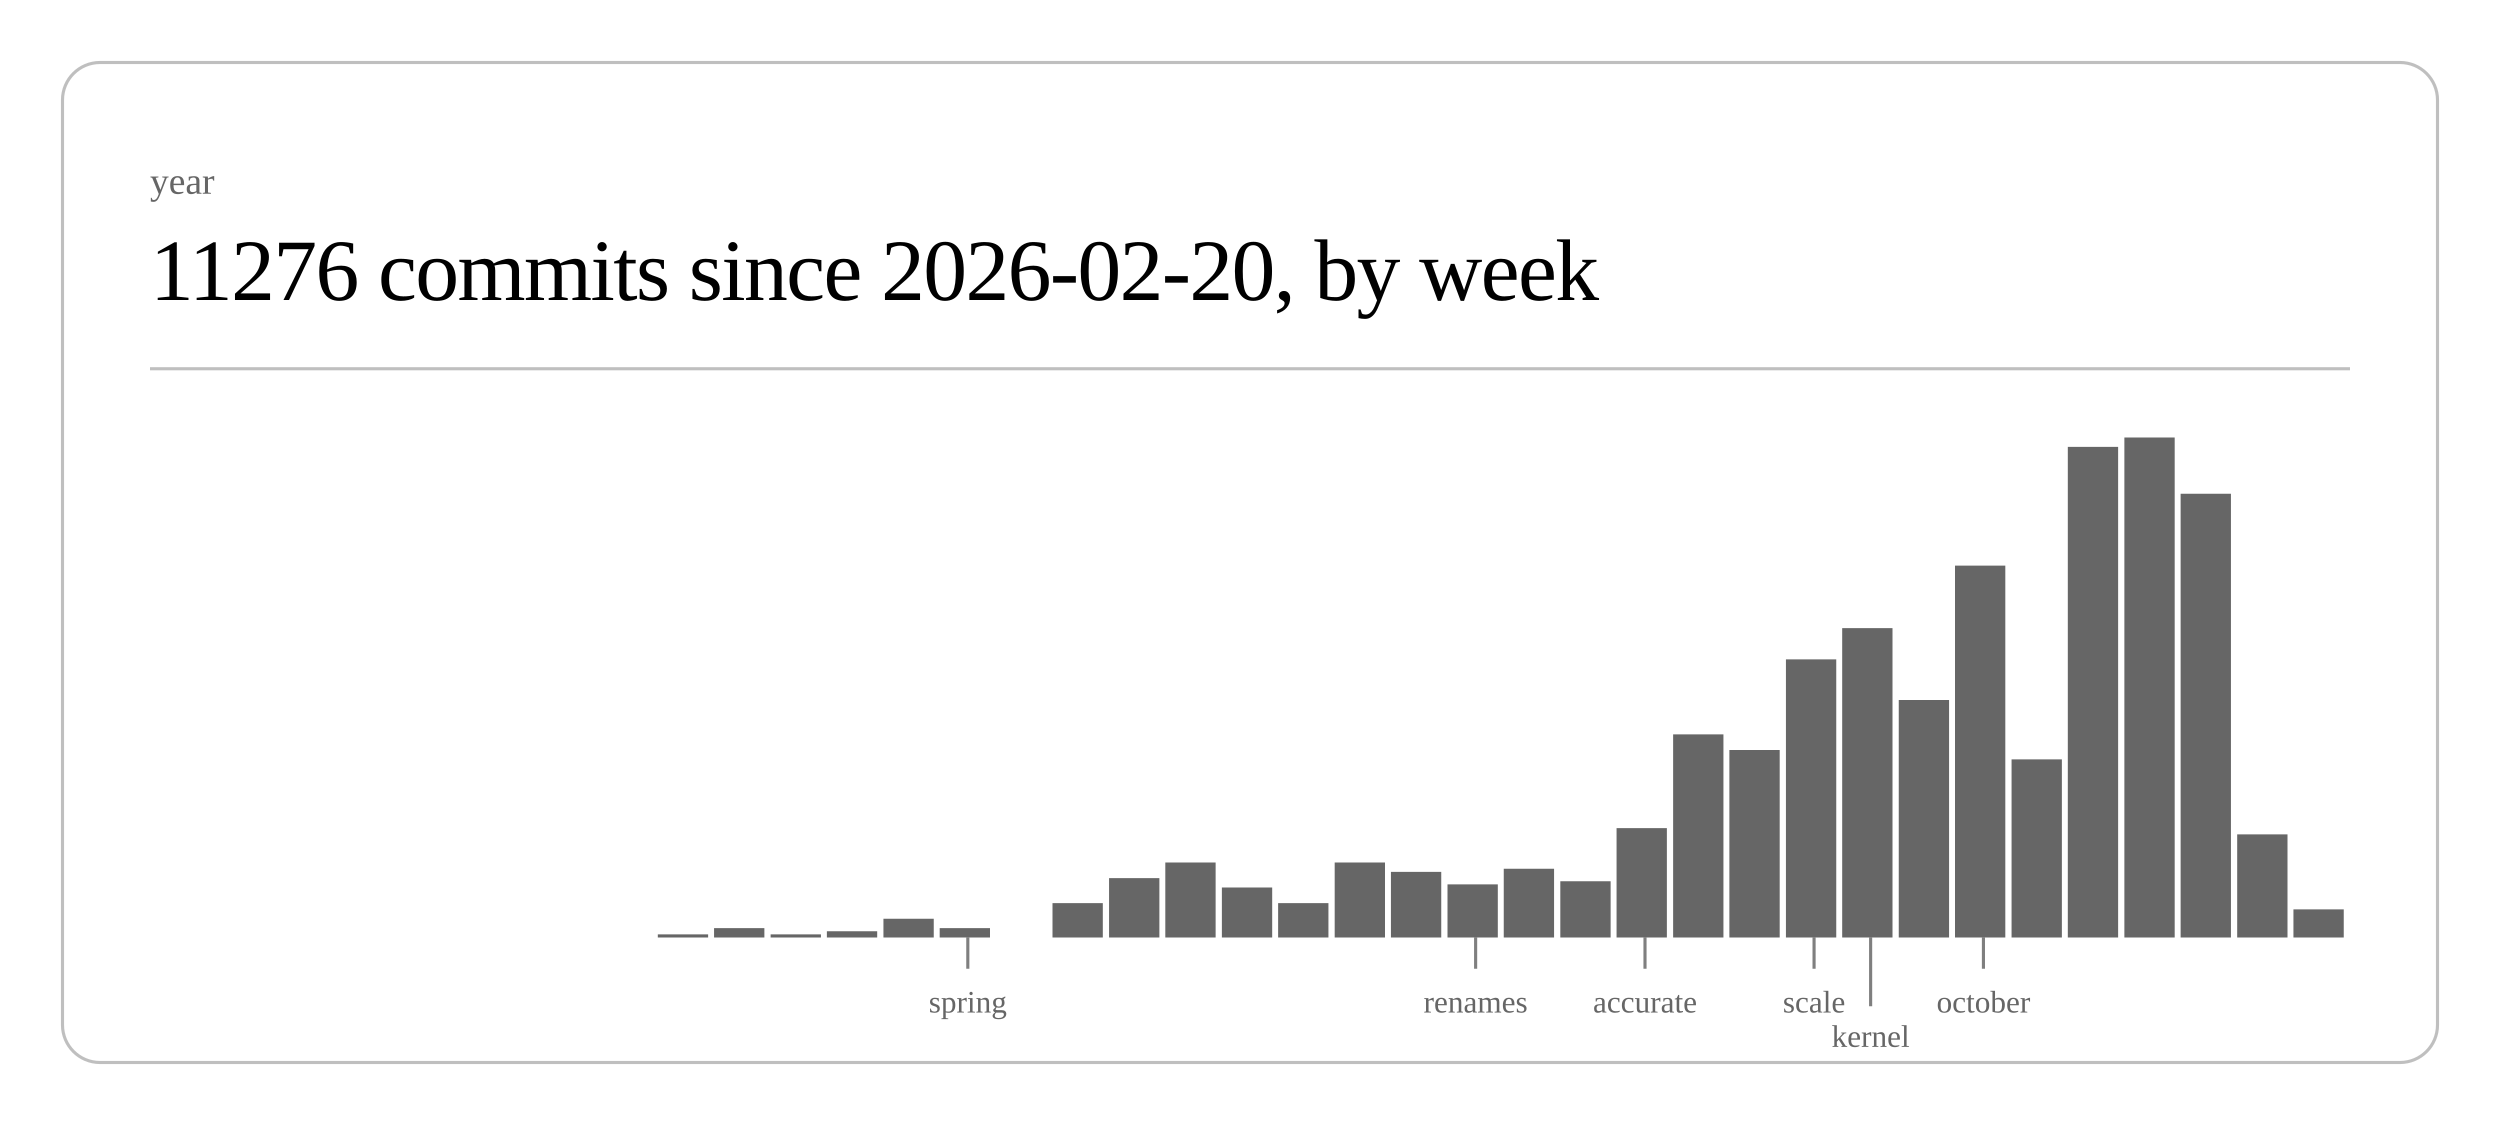
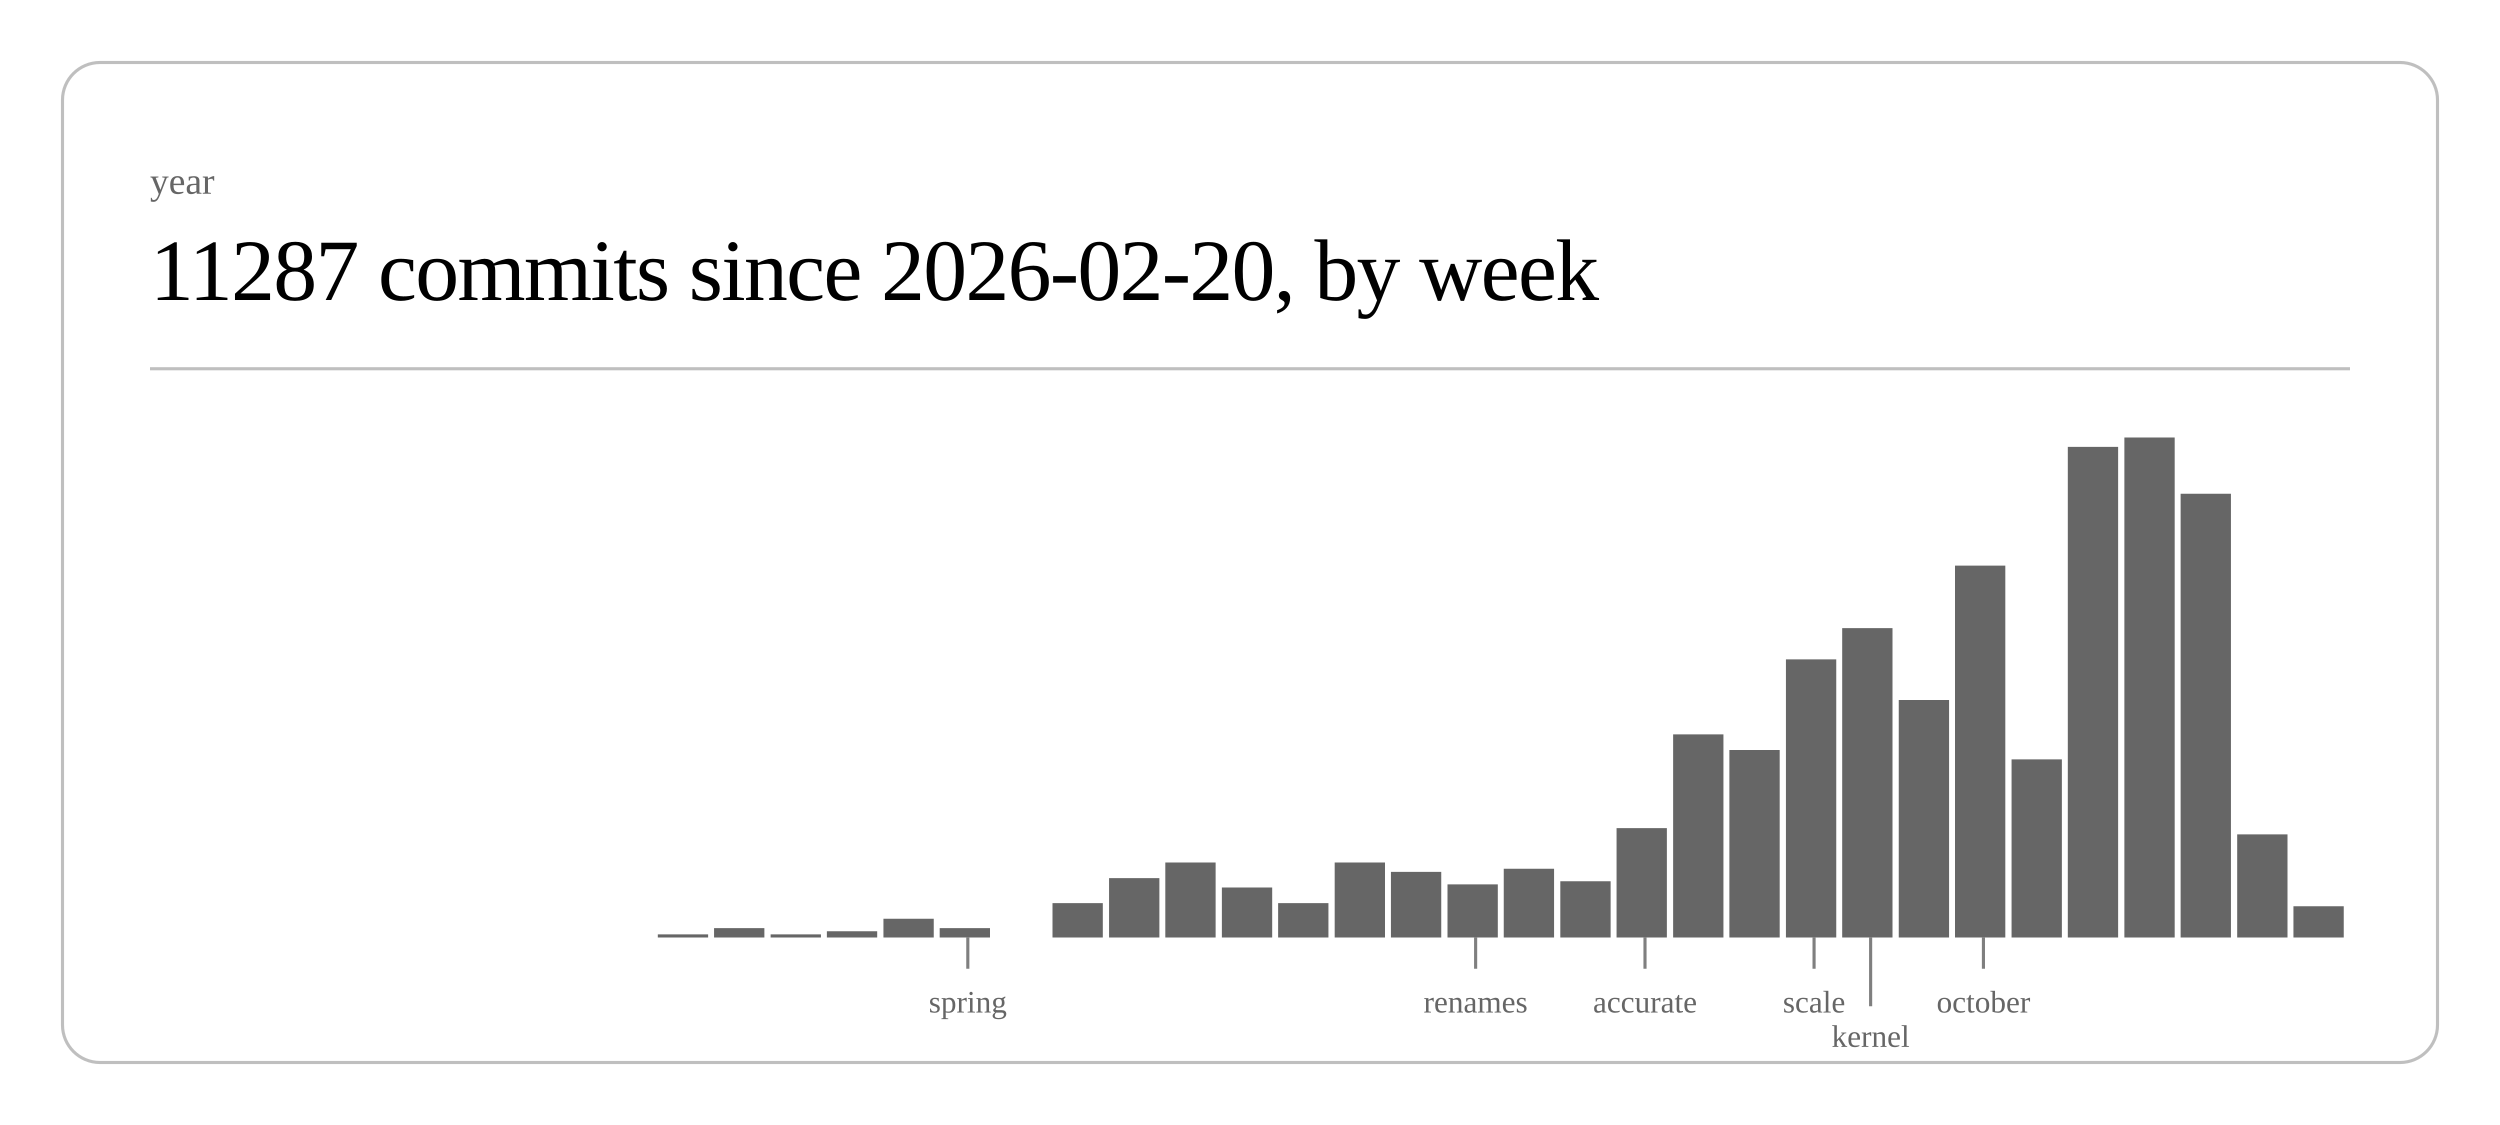
<svg xmlns="http://www.w3.org/2000/svg" class="post-header-svg" viewBox="0 0 800 360" width="800" height="360">
  <rect x="20" y="20" width="760" height="320" rx="12" ry="12" fill="none" stroke="currentColor" stroke-width="1" opacity="0.25" />
  <text fill="currentColor" x="48" y="62" font-size="12" opacity="0.6">year</text>
-   <text fill="currentColor" x="48" y="96" font-size="28" font-weight="300" letter-spacing="-0.5">11276 commits since 2026-02-20, by week</text>
+   <text fill="currentColor" x="48" y="96" font-size="28" font-weight="300" letter-spacing="-0.5">11287 commits since 2026-02-20, by week</text>
  <line stroke="currentColor" x1="48" y1="118" x2="752" y2="118" stroke-width="1" opacity="0.25" />
  <rect x="210.5" y="299" width="16.1" height="1" fill="currentColor" opacity="0.6" />
  <rect x="228.5" y="297" width="16.1" height="3" fill="currentColor" opacity="0.6" />
  <rect x="246.6" y="299" width="16.1" height="1" fill="currentColor" opacity="0.6" />
  <rect x="264.6" y="298" width="16.1" height="2" fill="currentColor" opacity="0.6" />
  <rect x="282.7" y="294" width="16.1" height="6" fill="currentColor" opacity="0.6" />
  <rect x="300.7" y="297" width="16.1" height="3" fill="currentColor" opacity="0.6" />
  <rect x="336.8" y="289" width="16.1" height="11" fill="currentColor" opacity="0.6" />
  <rect x="354.9" y="281" width="16.1" height="19" fill="currentColor" opacity="0.6" />
  <rect x="372.9" y="276" width="16.1" height="24" fill="currentColor" opacity="0.6" />
  <rect x="391.0" y="284" width="16.1" height="16" fill="currentColor" opacity="0.6" />
  <rect x="409.0" y="289" width="16.1" height="11" fill="currentColor" opacity="0.6" />
  <rect x="427.1" y="276" width="16.1" height="24" fill="currentColor" opacity="0.6" />
  <rect x="445.1" y="279" width="16.1" height="21" fill="currentColor" opacity="0.6" />
  <rect x="463.2" y="283" width="16.1" height="17" fill="currentColor" opacity="0.6" />
  <rect x="481.2" y="278" width="16.1" height="22" fill="currentColor" opacity="0.6" />
  <rect x="499.3" y="282" width="16.1" height="18" fill="currentColor" opacity="0.6" />
  <rect x="517.3" y="265" width="16.1" height="35" fill="currentColor" opacity="0.6" />
  <rect x="535.4" y="235" width="16.1" height="65" fill="currentColor" opacity="0.6" />
  <rect x="553.4" y="240" width="16.1" height="60" fill="currentColor" opacity="0.6" />
  <rect x="571.5" y="211" width="16.1" height="89" fill="currentColor" opacity="0.6" />
  <rect x="589.5" y="201" width="16.1" height="99" fill="currentColor" opacity="0.6" />
  <rect x="607.6" y="224" width="16.1" height="76" fill="currentColor" opacity="0.6" />
  <rect x="625.6" y="181" width="16.1" height="119" fill="currentColor" opacity="0.6" />
  <rect x="643.7" y="243" width="16.1" height="57" fill="currentColor" opacity="0.6" />
  <rect x="661.7" y="143" width="16.1" height="157" fill="currentColor" opacity="0.6" />
  <rect x="679.8" y="140" width="16.1" height="160" fill="currentColor" opacity="0.6" />
  <rect x="697.8" y="158" width="16.1" height="142" fill="currentColor" opacity="0.6" />
  <rect x="715.9" y="267" width="16.1" height="33" fill="currentColor" opacity="0.6" />
-   <rect x="733.9" y="291" width="16.1" height="9" fill="currentColor" opacity="0.6" />
+   <rect x="733.9" y="290" width="16.1" height="10" fill="currentColor" opacity="0.6" />
  <line stroke="currentColor" x1="309.7" y1="300" x2="309.7" y2="310" stroke-width="1" opacity="0.5" />
  <text fill="currentColor" x="309.7" y="324" font-size="10" opacity="0.6" text-anchor="middle">spring</text>
  <line stroke="currentColor" x1="472.2" y1="300" x2="472.2" y2="310" stroke-width="1" opacity="0.5" />
  <text fill="currentColor" x="472.2" y="324" font-size="10" opacity="0.6" text-anchor="middle">renames</text>
  <line stroke="currentColor" x1="526.4" y1="300" x2="526.4" y2="310" stroke-width="1" opacity="0.5" />
  <text fill="currentColor" x="526.4" y="324" font-size="10" opacity="0.6" text-anchor="middle">accurate</text>
  <line stroke="currentColor" x1="580.5" y1="300" x2="580.5" y2="310" stroke-width="1" opacity="0.5" />
  <text fill="currentColor" x="580.5" y="324" font-size="10" opacity="0.6" text-anchor="middle">scale</text>
  <line stroke="currentColor" x1="598.6" y1="300" x2="598.6" y2="322" stroke-width="1" opacity="0.5" />
  <text fill="currentColor" x="598.6" y="335" font-size="10" opacity="0.6" text-anchor="middle">kernel</text>
  <line stroke="currentColor" x1="634.7" y1="300" x2="634.7" y2="310" stroke-width="1" opacity="0.5" />
  <text fill="currentColor" x="634.7" y="324" font-size="10" opacity="0.6" text-anchor="middle">october</text>
</svg>
